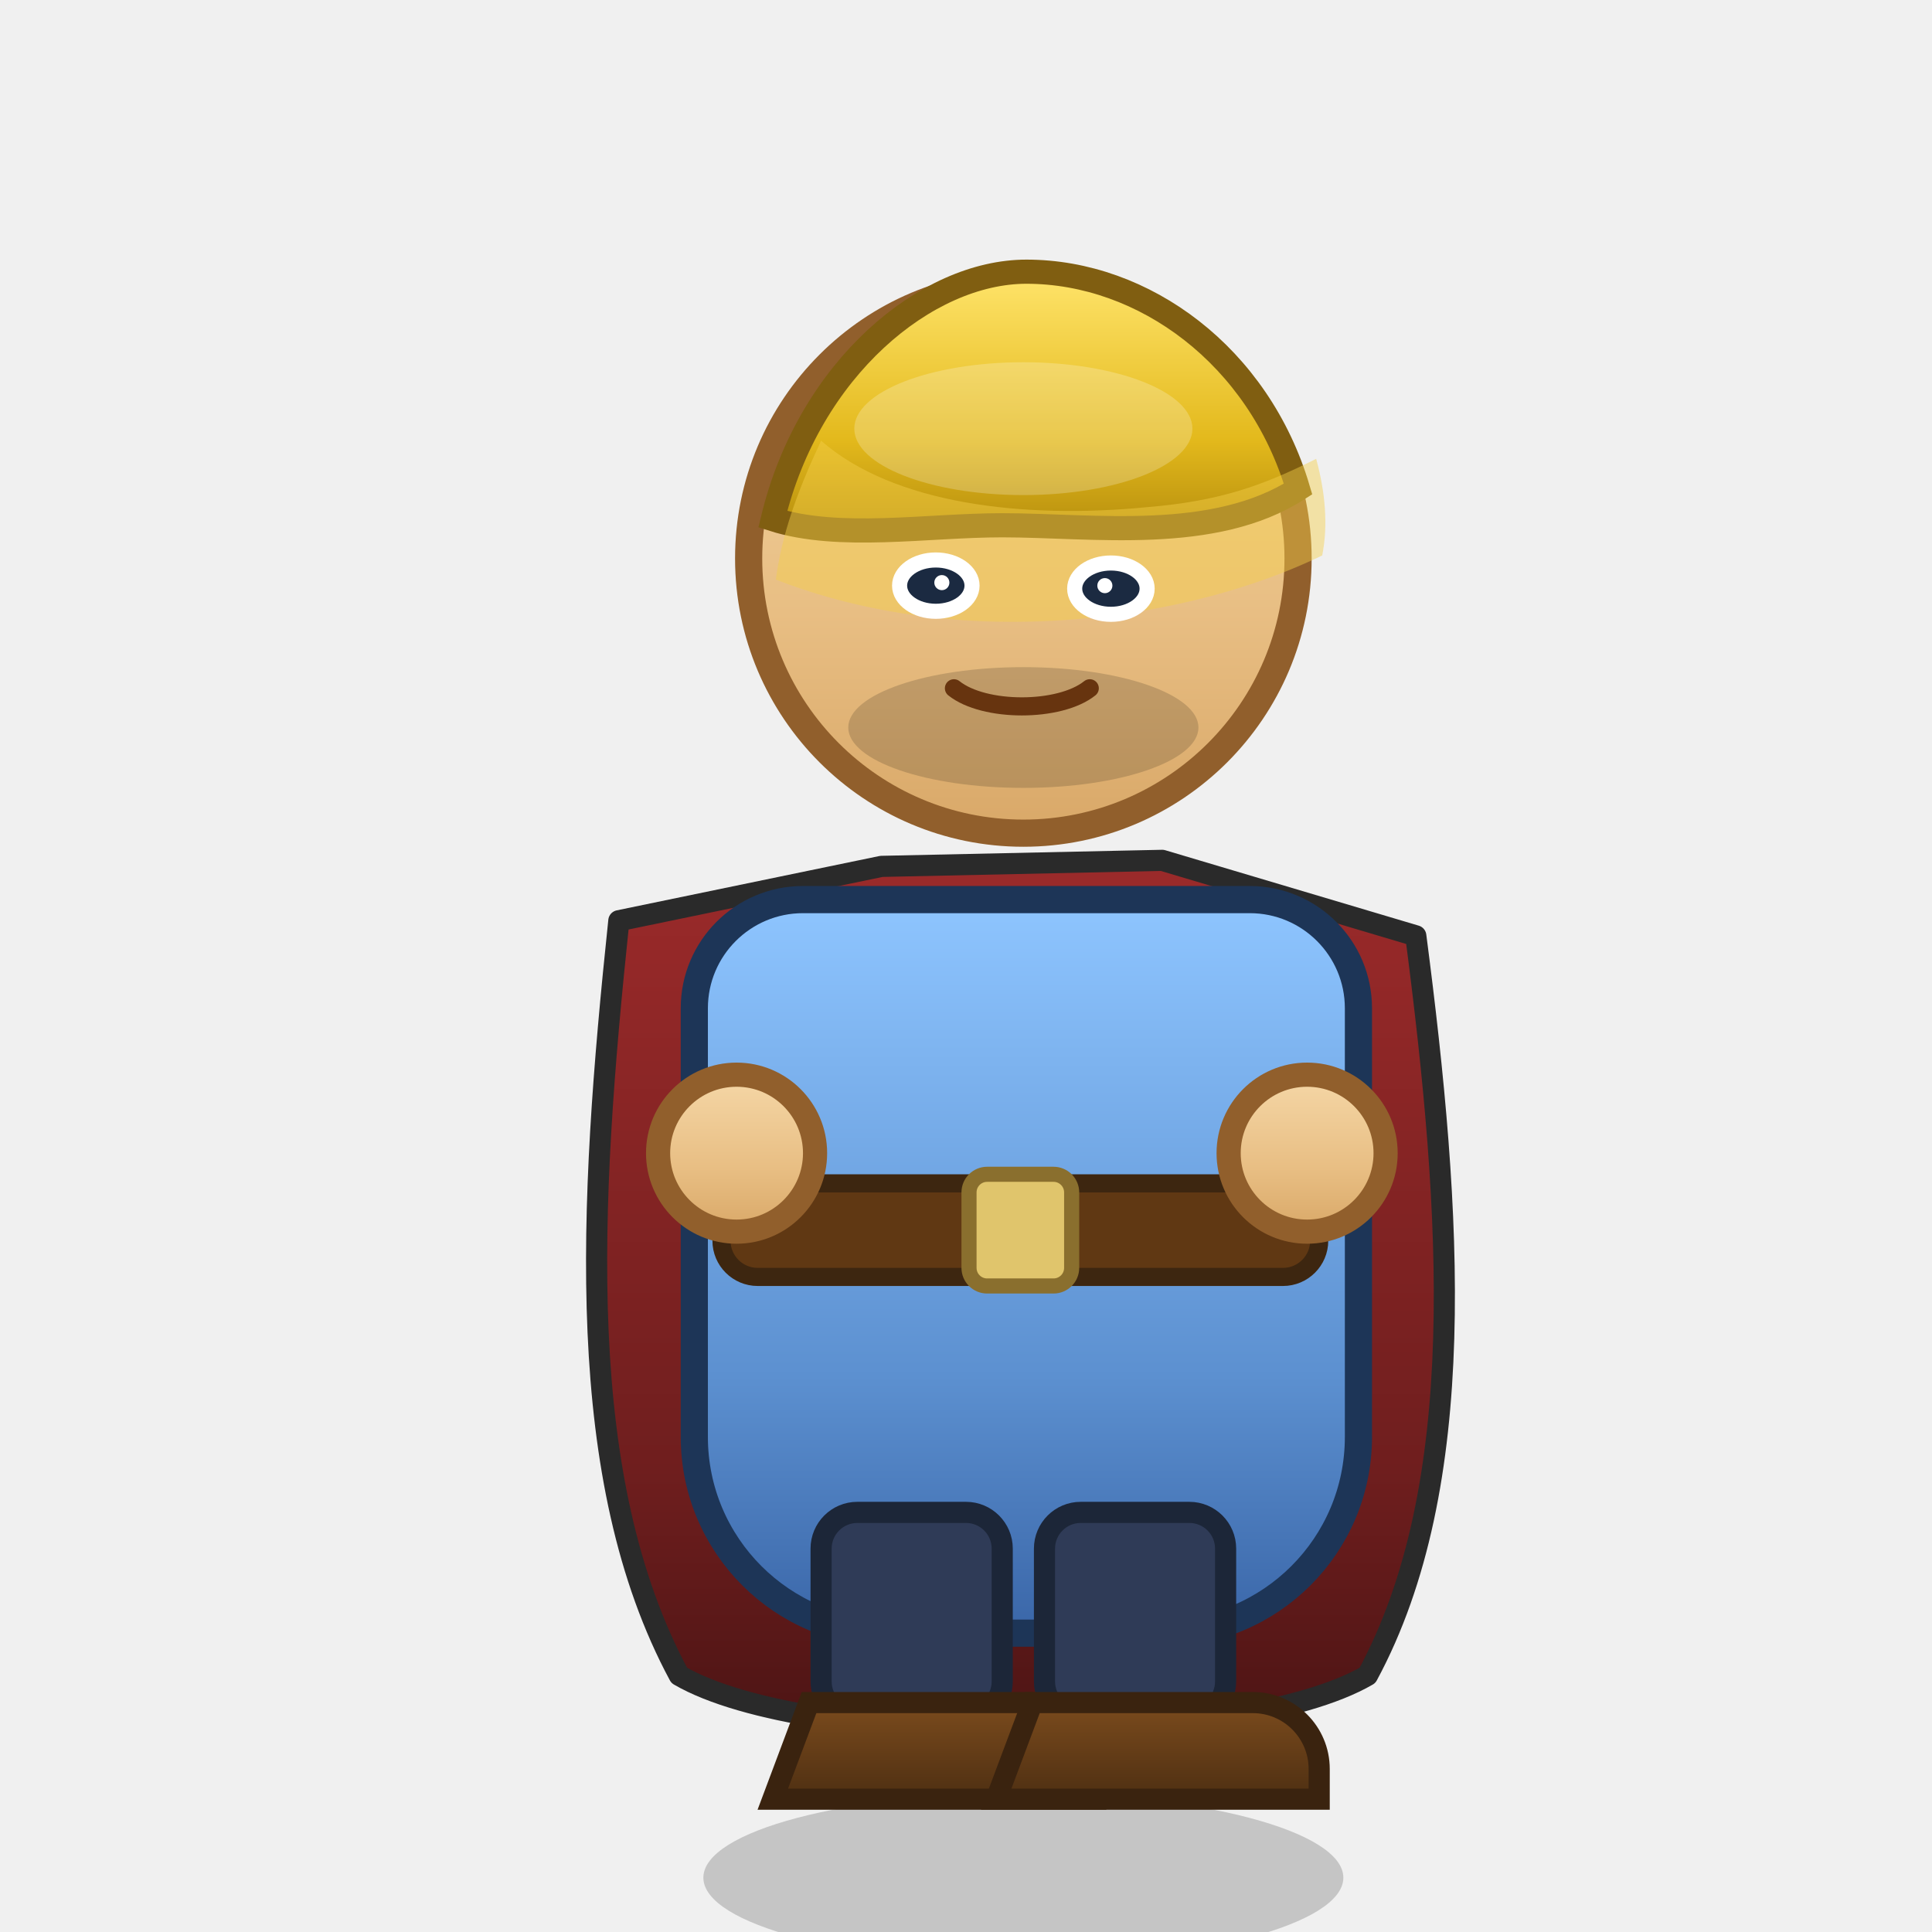
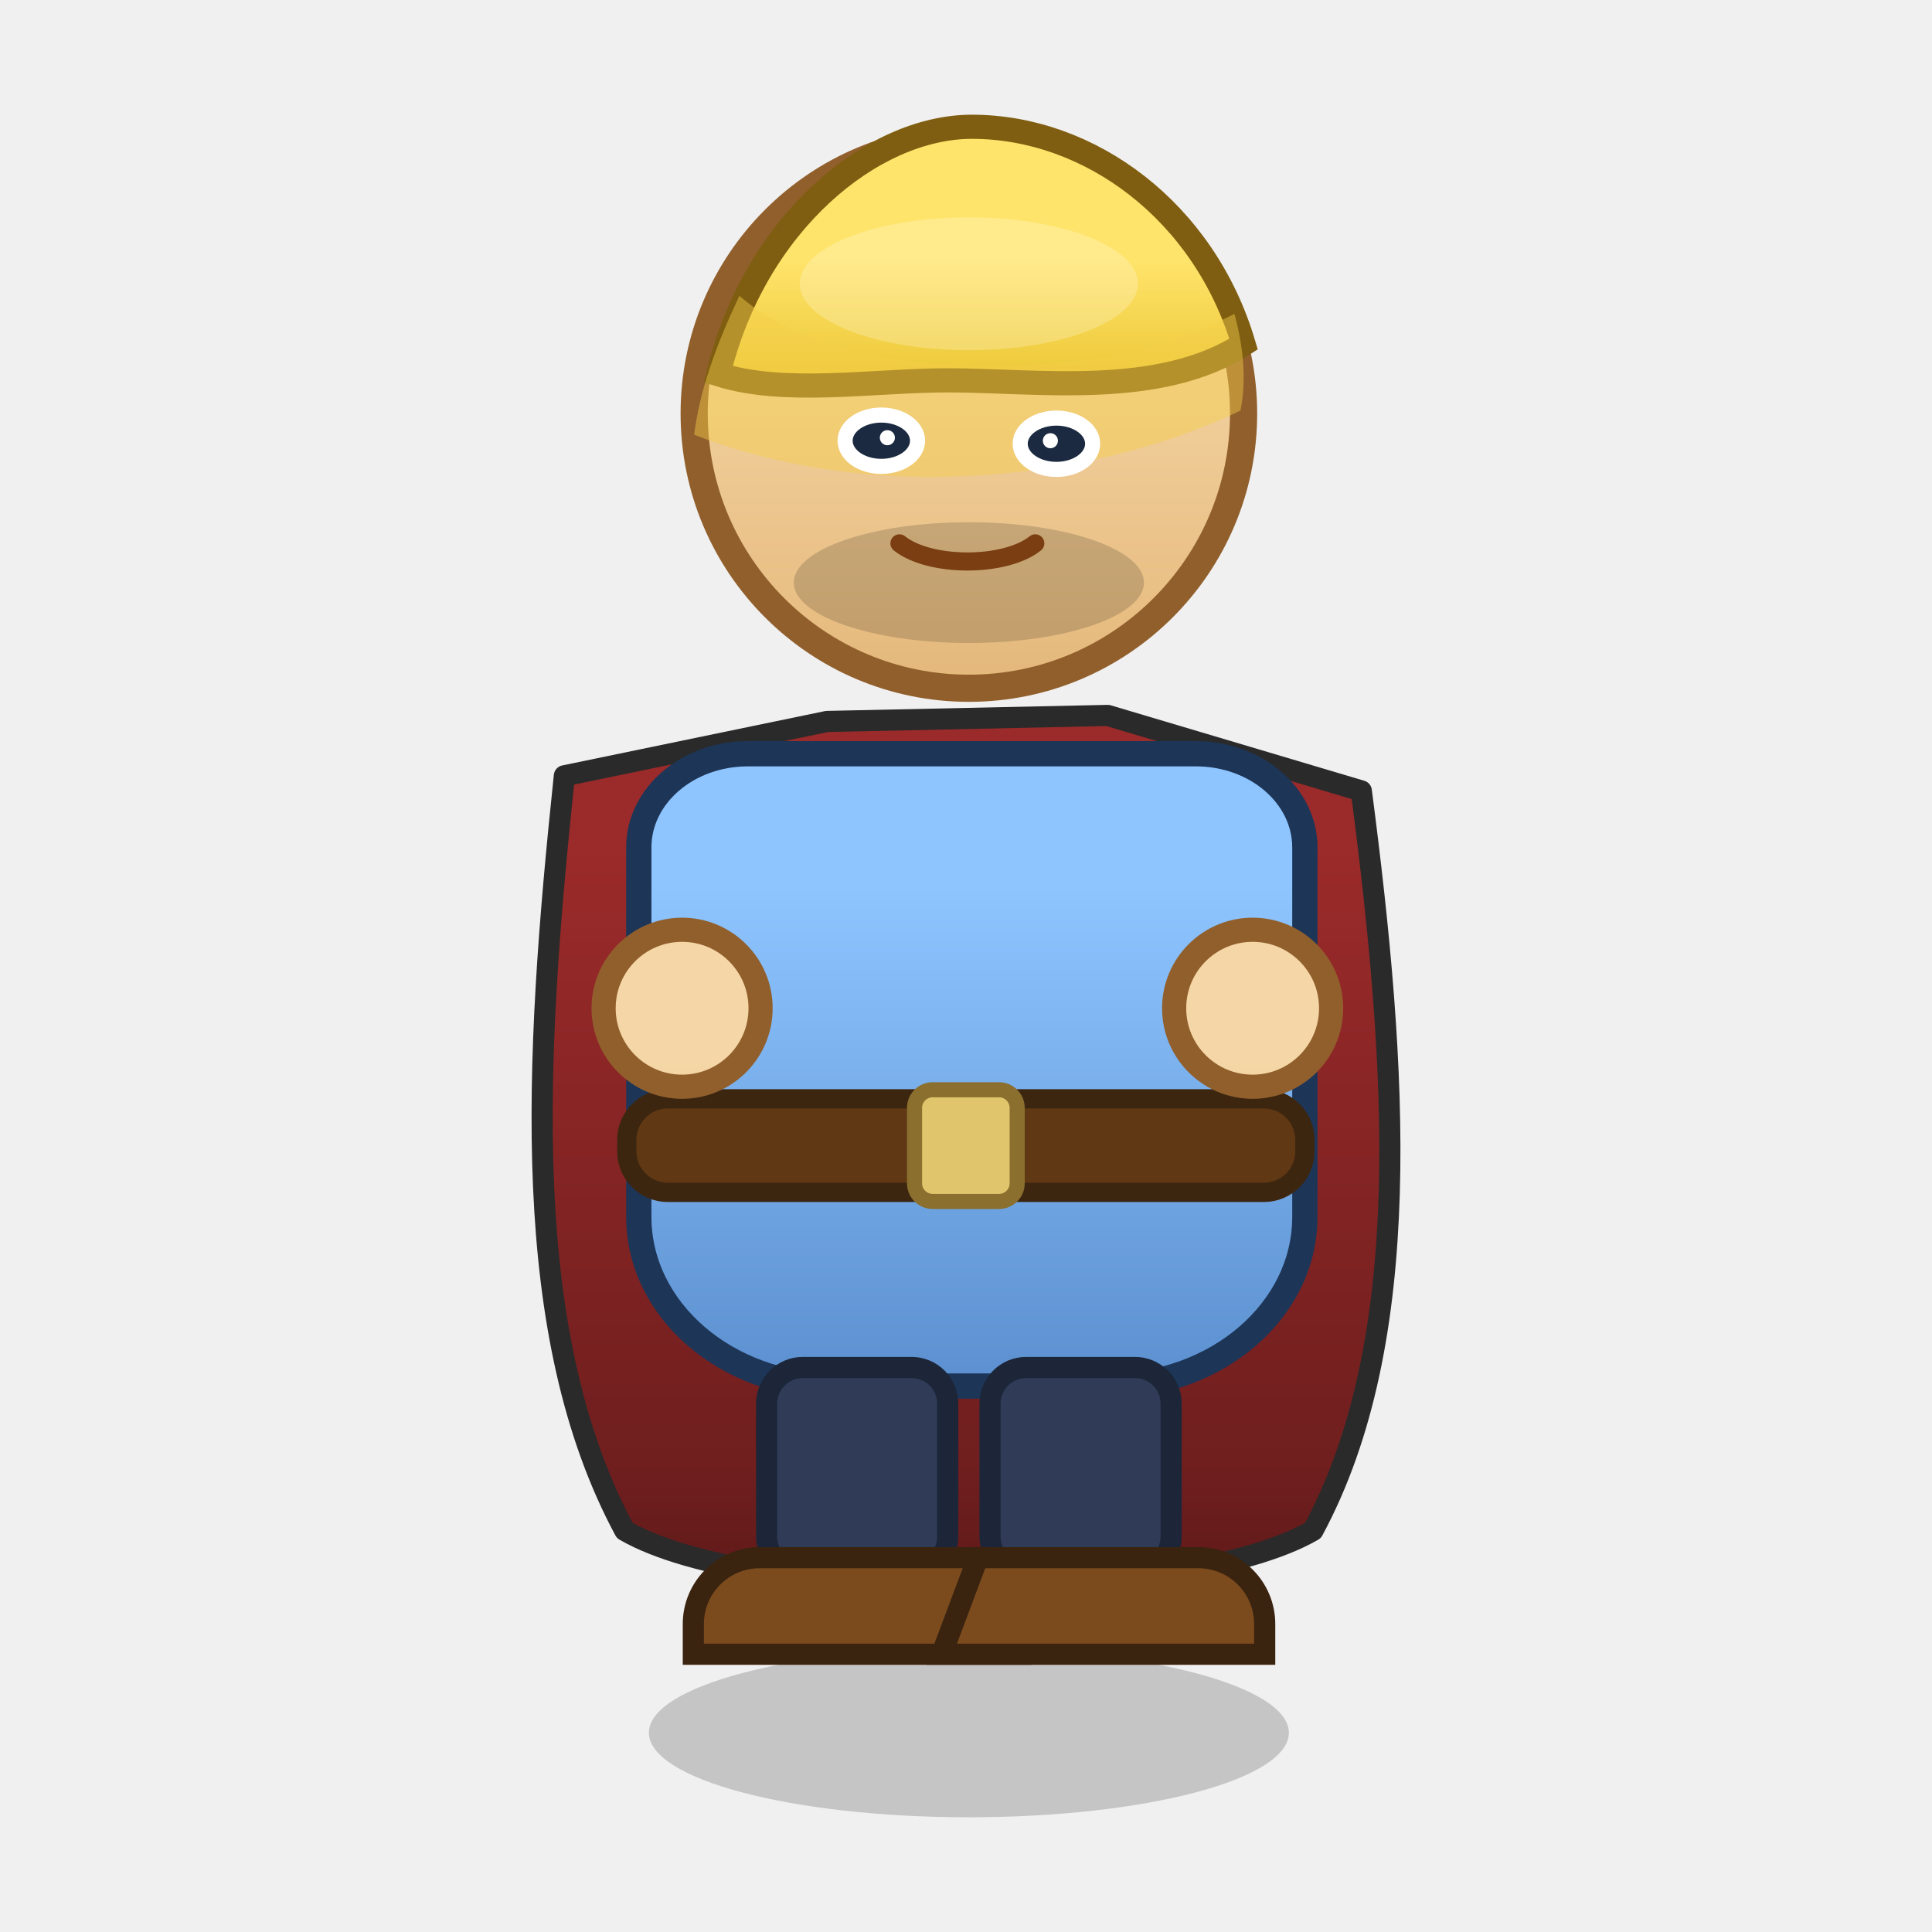
- <svg xmlns="http://www.w3.org/2000/svg" width="64" height="64" viewBox="0 0 64 64" version="1.1">
-   <defs>
+ <svg xmlns="http://www.w3.org/2000/svg" xmlns:xlink="http://www.w3.org/1999/xlink" width="64" height="64" viewBox="0 0 64 64" version="1.1" id="svg8214">
+   <defs id="defs8170">
    <linearGradient id="skin" x1="0%" y1="0%" x2="0%" y2="100%">
-       <stop offset="0%" stop-color="#f5d7a7" />
-       <stop offset="60%" stop-color="#e8be83" />
-       <stop offset="100%" stop-color="#d9a868" />
+       <stop offset="0%" stop-color="#f5d7a7" id="stop8137" />
+       <stop offset="60%" stop-color="#e8be83" id="stop8139" />
+       <stop offset="100%" stop-color="#d9a868" id="stop8141" />
    </linearGradient>
    <linearGradient id="hair" x1="0%" y1="0%" x2="0%" y2="100%">
-       <stop offset="0%" stop-color="#ffe46b" />
-       <stop offset="65%" stop-color="#e3b91c" />
-       <stop offset="100%" stop-color="#b78f0e" />
+       <stop offset="0%" stop-color="#ffe46b" id="stop8144" />
+       <stop offset="65%" stop-color="#e3b91c" id="stop8146" />
+       <stop offset="100%" stop-color="#b78f0e" id="stop8148" />
    </linearGradient>
    <linearGradient id="robe" x1="0%" y1="0%" x2="0%" y2="100%">
-       <stop offset="0%" stop-color="#8ec5ff" />
-       <stop offset="65%" stop-color="#5c90d0" />
-       <stop offset="100%" stop-color="#3a66a8" />
+       <stop offset="0%" stop-color="#8ec5ff" id="stop8151" />
+       <stop offset="65%" stop-color="#5c90d0" id="stop8153" />
+       <stop offset="100%" stop-color="#3a66a8" id="stop8155" />
    </linearGradient>
    <linearGradient id="cape" x1="0%" y1="0%" x2="0%" y2="100%">
-       <stop offset="0%" stop-color="#9b2a2a" />
-       <stop offset="70%" stop-color="#6f1e1e" />
-       <stop offset="100%" stop-color="#4c1414" />
+       <stop offset="0%" stop-color="#9b2a2a" id="stop8158" />
+       <stop offset="70%" stop-color="#6f1e1e" id="stop8160" />
+       <stop offset="100%" stop-color="#4c1414" id="stop8162" />
    </linearGradient>
    <linearGradient id="boot" x1="0%" y1="0%" x2="0%" y2="100%">
-       <stop offset="0%" stop-color="#7b4b1d" />
-       <stop offset="100%" stop-color="#4e2f12" />
+       <stop offset="0%" stop-color="#7b4b1d" id="stop8165" />
+       <stop offset="100%" stop-color="#4e2f12" id="stop8167" />
    </linearGradient>
+     <linearGradient xlink:href="#cape-3" id="linearGradient6852" gradientUnits="userSpaceOnUse" gradientTransform="matrix(0.9866997,0,0,1.01348,-174.9152,-61.83051)" x1="19.67" y1="27.776" x2="19.67" y2="56.957" />
+     <linearGradient id="cape-3" x1="19.67" y1="27.776" x2="19.67" y2="56.957" gradientTransform="matrix(0.9866997,0,0,1.01348,1.805204,4.8)" gradientUnits="userSpaceOnUse">
+       <stop offset="0%" stop-color="#9b2a2a" id="stop23" />
+       <stop offset="70%" stop-color="#6f1e1e" id="stop25" />
+       <stop offset="100%" stop-color="#4c1414" id="stop27" />
+     </linearGradient>
+     <linearGradient xlink:href="#robe-6" id="linearGradient6854" gradientUnits="userSpaceOnUse" gradientTransform="matrix(0.9532734,0,0,1.049017,-174.9152,-61.83051)" x1="23.655" y1="27.979" x2="23.655" y2="52.001" />
+     <linearGradient id="robe-6" x1="23.655" y1="27.979" x2="23.655" y2="52.001" gradientTransform="matrix(0.9532734,0,0,1.049017,1.805204,4.8)" gradientUnits="userSpaceOnUse">
+       <stop offset="0%" stop-color="#8ec5ff" id="stop16" />
+       <stop offset="65%" stop-color="#5c90d0" id="stop18" />
+       <stop offset="100%" stop-color="#3a66a8" id="stop20" />
+     </linearGradient>
+     <linearGradient xlink:href="#skin" id="linearGradient476" x1="24.35" y1="8.95" x2="24.35" y2="28.05" gradientUnits="userSpaceOnUse" gradientTransform="translate(-174.9152,-61.83051)" />
+     <linearGradient xlink:href="#hair-7" id="linearGradient6856" gradientUnits="userSpaceOnUse" gradientTransform="matrix(1.398353,0,0,0.7151273,-174.9152,-61.83051)" x1="17.967" y1="12.026" x2="17.967" y2="25.144" />
+     <linearGradient id="hair-7" x1="17.967" y1="12.026" x2="17.967" y2="25.144" gradientTransform="matrix(1.398353,0,0,0.7151273,1.805204,4.8)" gradientUnits="userSpaceOnUse">
+       <stop offset="0%" stop-color="#ffe46b" id="stop9" />
+       <stop offset="65%" stop-color="#e3b91c" id="stop11" />
+       <stop offset="100%" stop-color="#b78f0e" id="stop13" />
+     </linearGradient>
+     <linearGradient xlink:href="#skin" id="linearGradient478" x1="21.4" y1="35.2" x2="21.4" y2="41.2" gradientUnits="userSpaceOnUse" gradientTransform="translate(-174.9152,-61.83051)" />
+     <linearGradient xlink:href="#skin" id="linearGradient480" x1="40.3" y1="35.2" x2="40.3" y2="41.2" gradientUnits="userSpaceOnUse" gradientTransform="translate(-174.9152,-61.83051)" />
+     <linearGradient xlink:href="#boot" id="linearGradient389" x1="14.579" y1="96.478" x2="14.579" y2="103.191" gradientTransform="matrix(1.721288,0,0,0.5809602,-174.9152,-61.83051)" gradientUnits="userSpaceOnUse" />
+     <linearGradient xlink:href="#boot" id="linearGradient391" x1="18.878" y1="96.478" x2="18.878" y2="103.191" gradientTransform="matrix(1.721288,0,0,0.5809602,-174.9152,-61.83051)" gradientUnits="userSpaceOnUse" />
  </defs>
-   <ellipse cx="33.9" cy="62.2" rx="10.6" ry="2.8" fill="#000" opacity="0.18" />
-   <path d="M20.5,30.5 C19.5,40 19,49 22.5,55.5 C26.8,58 41,58 45.3,55.5 C48.7,49.2 48.1,40.2 46.9,31 L38.5,28.5 L29.2,28.7 Z" fill="url(#cape)" stroke="#2a2a2a" stroke-width="0.7" stroke-linejoin="round" />
-   <path d="M26.6,29.8 h14.8 a3.6,3.6 0 0 1 3.6,3.6 v14.2 a6.5,6.5 0 0 1 -6.5,6.5 h-9 a6.5,6.5 0 0 1 -6.5,-6.5 V33.4 a3.6,3.6 0 0 1 3.6,-3.6 z" fill="url(#robe)" stroke="#1d3557" stroke-width="0.9" />
-   <rect x="23.9" y="39.2" width="19.8" height="3.1" rx="1.2" fill="#603813" stroke="#3d2610" stroke-width="0.6" />
-   <rect x="32.1" y="38.9" width="3.4" height="3.7" rx="0.6" fill="#e0c56c" stroke="#8a6f2e" stroke-width="0.5" />
-   <circle cx="33.9" cy="18.5" r="9.1" fill="url(#skin)" stroke="#915f2c" stroke-width="0.9" />
-   <path d="M25.6,17.2 C26.8,12.2 30.7,9 34,9 c3.9,0 7.7,2.8 9,7.2 c-2.8,1.8 -6.8,1.2 -9.8,1.2 c-2.5,0 -5.4,0.5 -7.6, -0.2 z" fill="url(#hair)" stroke="#805e11" stroke-width="0.8" />
-   <path d="M27.2,14.6 c2.4,2.1 6.7,2.6 10.8,2.2 c2.4,-0.2 3.8,-0.7 5.6,-1.6 c0.3,1.1 0.4,2.2 0.2,3.2 c-2.9,1.4 -6.6,2.2 -10.3,2.2 c-2.8,0 -5.5,-0.5 -7.8,-1.4 c0.2,-1.5 0.7,-2.9 1.5,-4.6 z" fill="#f3cf4a" opacity="0.45" />
-   <ellipse cx="31.0" cy="19.4" rx="1.2" ry="0.85" fill="#1b2a41" stroke="#ffffff" stroke-width="0.5" />
-   <ellipse cx="36.8" cy="19.5" rx="1.2" ry="0.85" fill="#1b2a41" stroke="#ffffff" stroke-width="0.5" />
-   <circle cx="31.2" cy="19.3" r="0.25" fill="#ffffff" />
-   <circle cx="36.6" cy="19.4" r="0.25" fill="#ffffff" />
-   <path d="M31.6,22.8 C32.6,23.6 35.1,23.6 36.1,22.8" fill="none" stroke="#7a3e12" stroke-width="0.6" stroke-linecap="round" />
-   <circle cx="24.4" cy="38.2" r="2.6" fill="url(#skin)" stroke="#915f2c" stroke-width="0.8" />
-   <circle cx="43.3" cy="38.2" r="2.6" fill="url(#skin)" stroke="#915f2c" stroke-width="0.8" />
-   <rect x="27.2" y="50.1" width="6.0" height="6.8" rx="1.2" fill="#2f3b57" stroke="#1c2638" stroke-width="0.7" />
-   <rect x="34.6" y="50.1" width="6.0" height="6.8" rx="1.2" fill="#2f3b57" stroke="#1c2638" stroke-width="0.7" />
-   <path d="M26.8,56.4 h7.3 a2.2,2.2 0 0 1 2.2,2.2 v1.0 h-10.7 z" fill="url(#boot)" stroke="#3a230f" stroke-width="0.7" />
-   <path d="M34.2,56.4 h7.3 a2.2,2.2 0 0 1 2.2,2.2 v1.0 h-10.7 z" fill="url(#boot)" stroke="#3a230f" stroke-width="0.7" />
-   <ellipse cx="33.9" cy="14.2" rx="5.6" ry="2.2" fill="#fff" opacity="0.22" />
-   <ellipse cx="33.9" cy="24.1" rx="5.8" ry="2.0" fill="#000" opacity="0.16" />
+   <g id="g10840" transform="translate(174.9152,61.83051)">
+     <ellipse cx="-142.82" cy="-4.431" rx="10.6" ry="2.8" fill="#000000" opacity="0.18" id="ellipse37" />
+     <path d="m -156.22,-36.131 c -1,9.5 -1.5,18.5 2,25 4.3,2.5 18.5,2.5 22.8,0 3.4,-6.3 2.8,-15.3 1.6,-24.5 l -8.4,-2.5 -9.3,0.2 z" fill="url(#cape)" stroke="#2a2a2a" stroke-width="0.7" stroke-linejoin="round" id="path39" style="fill:url(#linearGradient6852)" />
+     <path d="m -150.142,-36.862 h 14.842 a 3.61,3.103 0 0 1 3.61,3.103 v 12.241 a 6.519,5.603 0 0 1 -6.519,5.603 h -9.026 a 6.519,5.603 0 0 1 -6.519,-5.603 v -12.241 a 3.61,3.103 0 0 1 3.61,-3.103 z" fill="url(#robe)" stroke="#1d3557" stroke-width="0.837" id="path41" style="fill:url(#linearGradient6854)" />
+     <rect x="-154.152" y="-25.431" width="22.463" height="3.1" rx="1.361" fill="#603813" stroke="#3d2610" stroke-width="0.639" id="rect43" />
+     <rect x="-144.62" y="-25.731" width="3.4" height="3.7" rx="0.6" fill="#e0c56c" stroke="#8a6f2e" stroke-width="0.5" id="rect45" />
+     <circle cx="-142.82" cy="-48.131" r="9.1" fill="url(#skin)" stroke="#915f2c" stroke-width="0.9" id="circle47" style="fill:url(#linearGradient476)" />
+     <path d="m -151.12,-49.431 c 1.2,-5 5.1,-8.2 8.4,-8.2 3.9,0 7.7,2.8 9,7.2 -2.8,1.8 -6.8,1.2 -9.8,1.2 -2.5,0 -5.4,0.5 -7.6,-0.2 z" fill="url(#hair)" stroke="#805e11" stroke-width="0.8" id="path49" style="fill:url(#linearGradient6856)" />
+     <path d="m -150.422,-52.031 c 2.4,2.1 6.7,2.6 10.8,2.2 2.4,-0.2 3.8,-0.7 5.6,-1.6 0.3,1.1 0.4,2.2 0.2,3.2 -2.9,1.4 -6.6,2.2 -10.3,2.2 -2.8,0 -5.5,-0.5 -7.8,-1.4 0.2,-1.5 0.7,-2.9 1.5,-4.6 z" fill="#f3cf4a" opacity="0.45" id="path51" />
+     <ellipse cx="-145.72" cy="-47.231" rx="1.2" ry="0.85" fill="#1b2a41" stroke="#ffffff" stroke-width="0.5" id="ellipse53" />
+     <ellipse cx="-139.92" cy="-47.131" rx="1.2" ry="0.85" fill="#1b2a41" stroke="#ffffff" stroke-width="0.5" id="ellipse55" />
+     <circle cx="-145.52" cy="-47.331" r="0.25" fill="#ffffff" id="circle57" />
+     <circle cx="-140.12" cy="-47.231" r="0.25" fill="#ffffff" id="circle59" />
+     <ellipse cx="-142.82" cy="-42.531" rx="5.8" ry="2" fill="#000000" opacity="0.16" id="ellipse77" />
+     <path d="m -145.12,-43.831 c 1,0.8 3.5,0.8 4.5,0" fill="none" stroke="#7a3e12" stroke-width="0.6" stroke-linecap="round" id="path61" />
+     <circle cx="-152.32" cy="-28.431" r="2.6" fill="url(#skin)" stroke="#915f2c" stroke-width="0.8" id="circle63" style="fill:url(#linearGradient478)" />
+     <circle cx="-133.42" cy="-28.431" r="2.6" fill="url(#skin)" stroke="#915f2c" stroke-width="0.8" id="circle65" style="fill:url(#linearGradient480)" />
+     <rect x="-149.52" y="-16.531" width="6" height="6.8" rx="1.2" fill="#2f3b57" stroke="#1c2638" stroke-width="0.7" id="rect67" />
+     <rect x="-142.12" y="-16.531" width="6" height="6.8" rx="1.2" fill="#2f3b57" stroke="#1c2638" stroke-width="0.7" id="rect69" />
+     <path d="m -142.448,-10.231 h -7.3 a 2.2,2.2 0 0 0 -2.2,2.2 v 1 h 10.7 z" fill="url(#boot)" stroke="#3a230f" stroke-width="0.7" id="path71" style="fill:url(#linearGradient389)" />
+     <path d="m -142.52,-10.231 h 7.3 a 2.2,2.2 0 0 1 2.2,2.2 v 1 h -10.7 z" fill="url(#boot)" stroke="#3a230f" stroke-width="0.7" id="path73" style="fill:url(#linearGradient391)" />
+     <ellipse cx="-142.82" cy="-52.431" rx="5.6" ry="2.2" fill="#ffffff" opacity="0.22" id="ellipse75" />
+   </g>
</svg>
